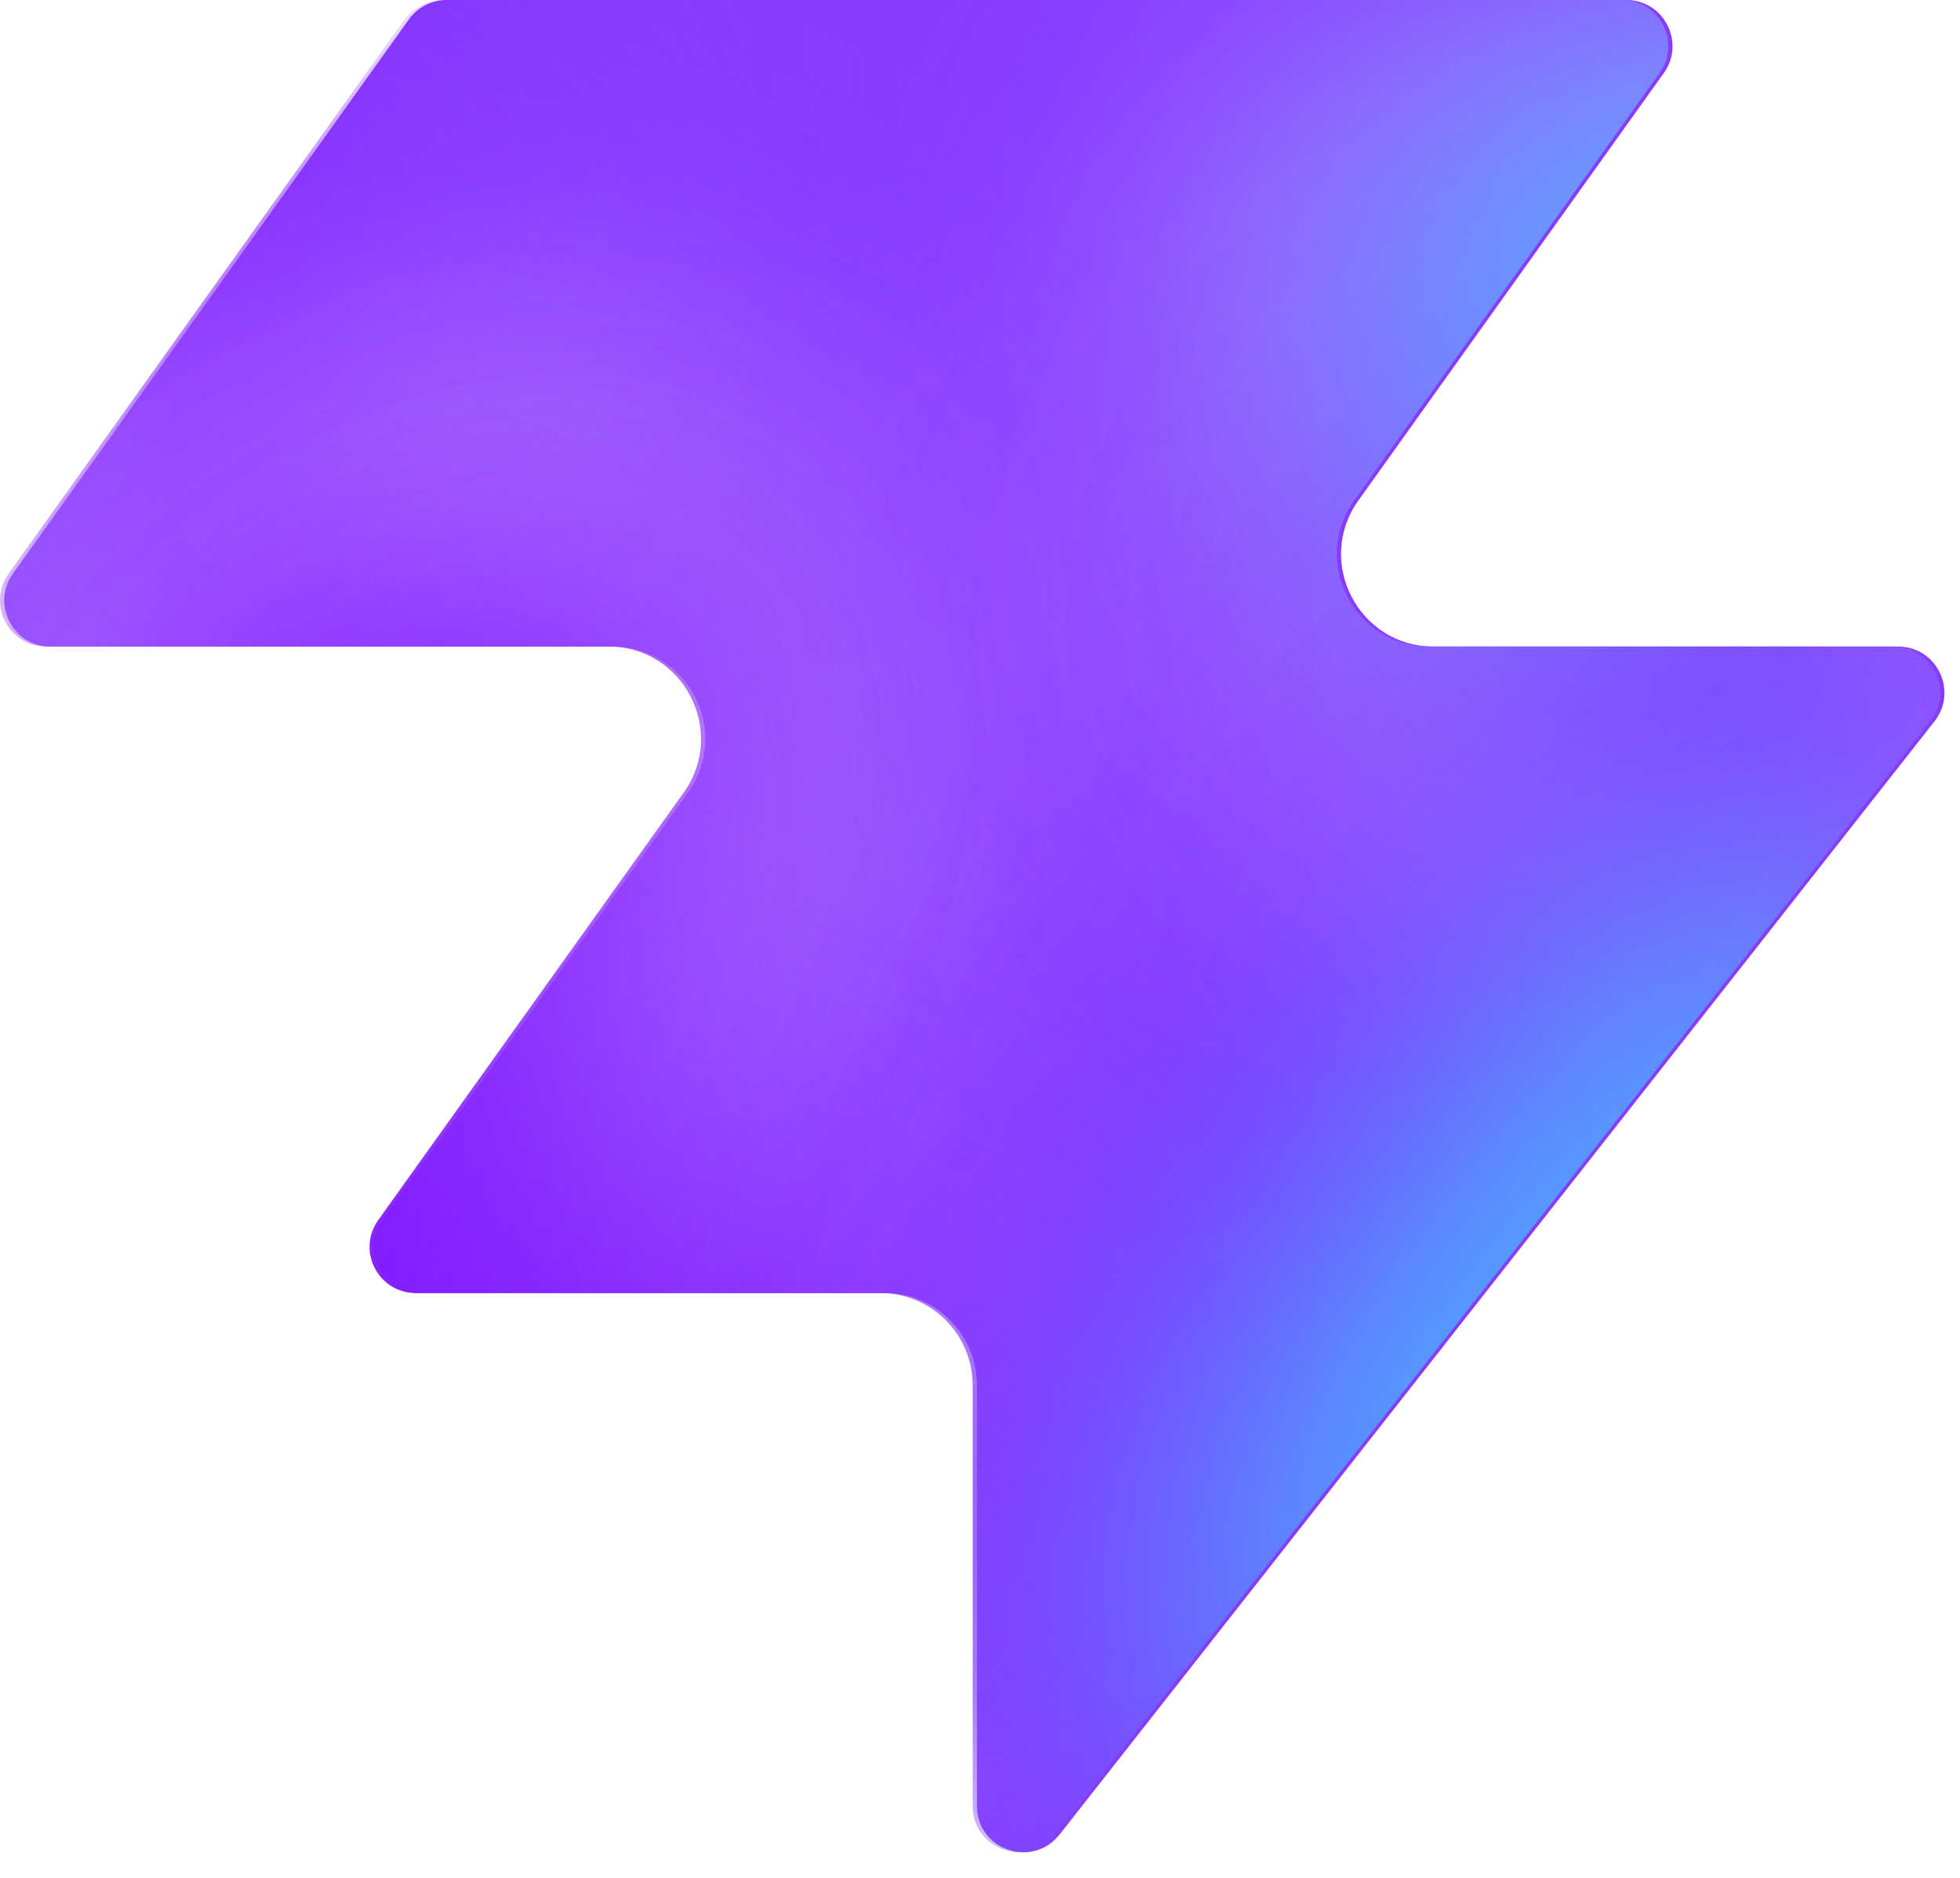
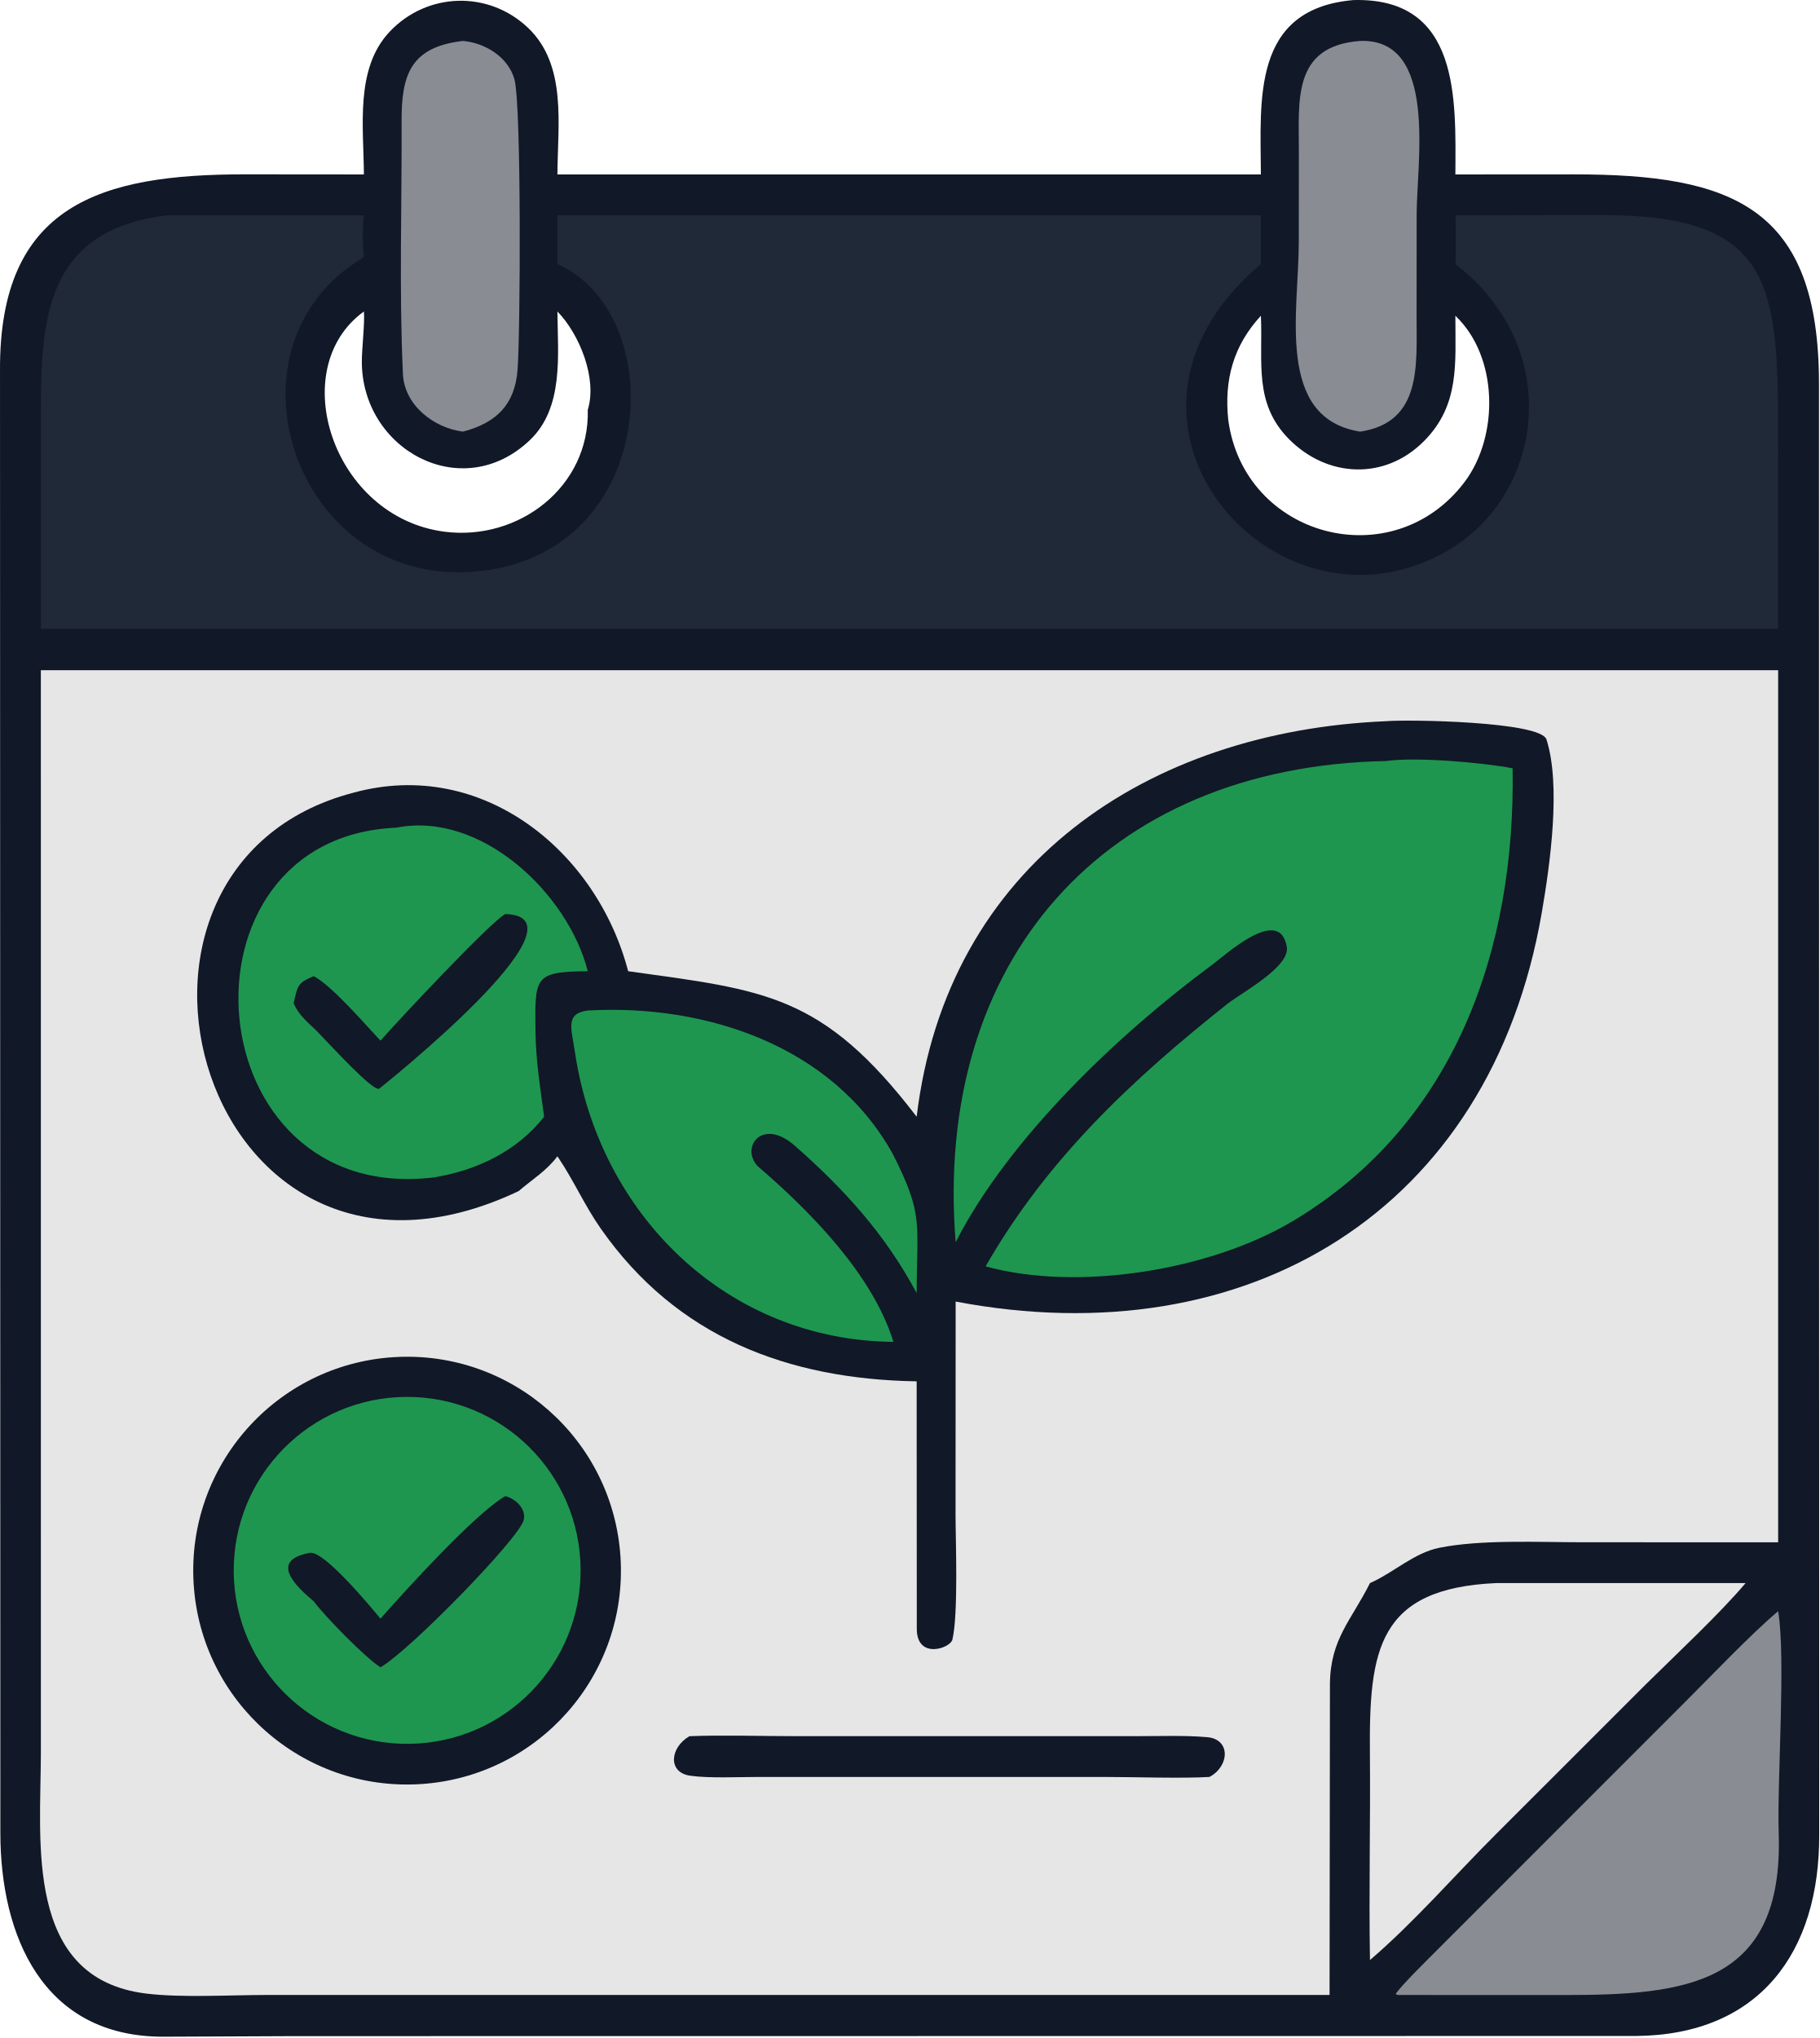
- <svg xmlns="http://www.w3.org/2000/svg" width="48" height="46" fill="none" viewBox="0 0 48 46">
-   <path fill="#863bff" d="M25.946 44.938c-.664.845-2.021.375-2.021-.698V33.937a2.26 2.26 0 0 0-2.262-2.262H10.287c-.92 0-1.456-1.04-.92-1.788l7.48-10.471c1.07-1.497 0-3.578-1.842-3.578H1.237c-.92 0-1.456-1.04-.92-1.788L10.013.474c.214-.297.556-.474.92-.474h28.894c.92 0 1.456 1.04.92 1.788l-7.48 10.471c-1.07 1.498 0 3.579 1.842 3.579h11.377c.943 0 1.473 1.088.89 1.83L25.947 44.94z" style="fill:#863bff;fill:color(display-p3 .525 .23 1);fill-opacity:1" />
-   <mask id="a" width="48" height="46" x="0" y="0" maskUnits="userSpaceOnUse" style="mask-type:alpha">
-     <path fill="#000" d="M25.842 44.938c-.664.844-2.021.375-2.021-.698V33.937a2.26 2.26 0 0 0-2.262-2.262H10.183c-.92 0-1.456-1.04-.92-1.788l7.48-10.471c1.07-1.498 0-3.579-1.842-3.579H1.133c-.92 0-1.456-1.04-.92-1.787L9.91.473c.214-.297.556-.474.92-.474h28.894c.92 0 1.456 1.04.92 1.788l-7.48 10.471c-1.07 1.498 0 3.578 1.842 3.578h11.377c.943 0 1.473 1.088.89 1.832L25.843 44.94z" style="fill:#000;fill-opacity:1" />
-   </mask>
-   <g mask="url(#a)">
-     <g filter="url(#b)">
-       <ellipse cx="5.508" cy="14.704" fill="#ede6ff" rx="5.508" ry="14.704" style="fill:#ede6ff;fill:color(display-p3 .927 .903 1);fill-opacity:1" transform="matrix(.00324 1 1 -.00324 -4.47 31.516)" />
-     </g>
-     <g filter="url(#c)">
-       <ellipse cx="10.399" cy="29.851" fill="#ede6ff" rx="10.399" ry="29.851" style="fill:#ede6ff;fill:color(display-p3 .927 .903 1);fill-opacity:1" transform="matrix(.00324 1 1 -.00324 -39.328 7.883)" />
-     </g>
-     <g filter="url(#d)">
-       <ellipse cx="5.508" cy="30.487" fill="#7e14ff" rx="5.508" ry="30.487" style="fill:#7e14ff;fill:color(display-p3 .492 .077 1);fill-opacity:1" transform="rotate(89.814 -25.913 -14.639)scale(1 -1)" />
-     </g>
-     <g filter="url(#e)">
-       <ellipse cx="5.508" cy="30.599" fill="#7e14ff" rx="5.508" ry="30.599" style="fill:#7e14ff;fill:color(display-p3 .492 .077 1);fill-opacity:1" transform="rotate(89.814 -32.644 -3.334)scale(1 -1)" />
-     </g>
-     <g filter="url(#f)">
-       <ellipse cx="5.508" cy="30.599" fill="#7e14ff" rx="5.508" ry="30.599" style="fill:#7e14ff;fill:color(display-p3 .492 .077 1);fill-opacity:1" transform="matrix(.00324 1 1 -.00324 -34.34 30.47)" />
-     </g>
-     <g filter="url(#g)">
-       <ellipse cx="14.072" cy="22.078" fill="#ede6ff" rx="14.072" ry="22.078" style="fill:#ede6ff;fill:color(display-p3 .927 .903 1);fill-opacity:1" transform="rotate(93.35 24.506 48.493)scale(-1 1)" />
-     </g>
-     <g filter="url(#h)">
-       <ellipse cx="3.47" cy="21.501" fill="#7e14ff" rx="3.47" ry="21.501" style="fill:#7e14ff;fill:color(display-p3 .492 .077 1);fill-opacity:1" transform="rotate(89.009 28.708 47.59)scale(-1 1)" />
-     </g>
-     <g filter="url(#i)">
-       <ellipse cx="3.47" cy="21.501" fill="#7e14ff" rx="3.47" ry="21.501" style="fill:#7e14ff;fill:color(display-p3 .492 .077 1);fill-opacity:1" transform="rotate(89.009 28.708 47.59)scale(-1 1)" />
-     </g>
-     <g filter="url(#j)">
-       <ellipse cx=".387" cy="8.972" fill="#7e14ff" rx="4.407" ry="29.108" style="fill:#7e14ff;fill:color(display-p3 .492 .077 1);fill-opacity:1" transform="rotate(39.51 .387 8.972)" />
-     </g>
-     <g filter="url(#k)">
-       <ellipse cx="47.523" cy="-6.092" fill="#7e14ff" rx="4.407" ry="29.108" style="fill:#7e14ff;fill:color(display-p3 .492 .077 1);fill-opacity:1" transform="rotate(37.892 47.523 -6.092)" />
-     </g>
-     <g filter="url(#l)">
-       <ellipse cx="41.412" cy="6.333" fill="#47bfff" rx="5.971" ry="9.665" style="fill:#47bfff;fill:color(display-p3 .28 .748 1);fill-opacity:1" transform="rotate(37.892 41.412 6.333)" />
-     </g>
-     <g filter="url(#m)">
-       <ellipse cx="-1.879" cy="38.332" fill="#7e14ff" rx="4.407" ry="29.108" style="fill:#7e14ff;fill:color(display-p3 .492 .077 1);fill-opacity:1" transform="rotate(37.892 -1.88 38.332)" />
-     </g>
-     <g filter="url(#n)">
-       <ellipse cx="-1.879" cy="38.332" fill="#7e14ff" rx="4.407" ry="29.108" style="fill:#7e14ff;fill:color(display-p3 .492 .077 1);fill-opacity:1" transform="rotate(37.892 -1.88 38.332)" />
-     </g>
-     <g filter="url(#o)">
-       <ellipse cx="35.651" cy="29.907" fill="#7e14ff" rx="4.407" ry="29.108" style="fill:#7e14ff;fill:color(display-p3 .492 .077 1);fill-opacity:1" transform="rotate(37.892 35.651 29.907)" />
-     </g>
-     <g filter="url(#p)">
-       <ellipse cx="38.418" cy="32.4" fill="#47bfff" rx="5.971" ry="15.297" style="fill:#47bfff;fill:color(display-p3 .28 .748 1);fill-opacity:1" transform="rotate(37.892 38.418 32.4)" />
-     </g>
+ <svg xmlns="http://www.w3.org/2000/svg" width="577" height="646" viewBox="0 0 577 646" fill="none">
+   <g id="Frame 20">
+     <path id="Vector" d="M429.113 0.017C462.957 -0.854 461.513 31.473 461.411 55.295L498.851 55.271C549.415 55.243 576.663 65.641 576.687 121.621L576.755 581.445C576.939 618.855 557.799 644.993 518.717 645.363L93.085 645.411L51.663 645.593C13.423 645.575 0.145 613.423 0.111 581.025L0.003 117.633C-0.357 64.689 32.077 55.243 77.717 55.263L115.369 55.295C115.295 40.231 112.501 21.785 123.485 10.104C135.331 -2.495 154.781 -3.111 167.339 8.752C179.837 20.559 176.801 39.553 176.721 55.295H399.747C399.651 31.689 396.743 2.816 429.113 0.017ZM186.347 129.909C189.413 120.011 183.719 105.891 176.721 98.737C176.849 112.697 178.797 129.279 167.917 139.581C146.401 159.951 114.655 142.509 114.713 114.527C114.721 110.527 115.685 102.277 115.369 98.737C90.255 116.877 105.487 164.055 141.007 168.549C164.485 171.519 186.969 154.305 186.347 129.909ZM399.747 100.093C391.017 109.561 388.065 120.397 389.405 133.115C394.429 170.447 441.571 182.859 464.295 152.823C475.249 138.347 475.135 113.123 461.411 100.093C461.365 115.023 462.907 128.301 451.457 139.825C439.055 152.307 420.877 151.453 408.725 139.261C397.333 127.833 400.423 114.659 399.747 100.093Z" fill="#111827" />
+     <path id="Vector_2" d="M12.951 212.435H563.741V488.877L501.717 488.863C487.807 488.861 469.567 487.929 456.237 490.631C448.423 492.217 441.925 498.335 435.009 501.491L434.331 501.795C428.475 513.549 421.783 519.487 421.639 533.723L421.519 632.361L84.711 632.357C72.777 632.369 57.635 633.293 46.351 631.915C7.501 627.173 12.939 583.641 12.961 555.381L12.951 212.435Z" fill="#E6E6E6" />
+     <path id="Vector_3" d="M439.429 228.607C446.085 228.013 488.465 228.641 490.295 234.401C494.935 248.995 491.439 273.997 488.795 289.313C472.443 384.097 395.273 430.099 302.975 412.565L302.945 480.291C302.947 488.025 303.877 511.551 301.941 519.723C301.287 522.481 290.755 526.073 290.657 516.439L290.615 437.853C249.821 437.183 214.531 423.897 190.415 389.359C185.359 382.117 182.011 374.441 177.225 367.271L176.721 366.521C173.315 371.075 168.847 373.773 164.409 377.563C64.151 425.041 21.713 274.607 112.231 251.221C152.949 240.165 189.231 269.801 199.147 307.849C242.349 313.885 260.727 314.925 290.615 353.975C300.225 273.985 363.999 231.763 439.429 228.607Z" fill="#111827" />
+     <path id="Vector_4" d="M439.429 241.227C448.759 239.865 470.039 241.701 479.555 243.527C480.481 300.457 461.631 356.037 410.045 386.959C384.039 402.549 342.111 409.545 312.471 401.413C331.981 367.367 358.961 342.101 389.405 317.987C394.625 314.101 408.997 306.295 407.967 300.147C405.737 286.823 388.585 302.653 384.223 305.873C354.653 327.699 319.763 360.839 302.975 393.755C295.865 304.815 349.763 242.985 439.429 241.227Z" fill="#22C55E" fill-opacity="0.733" />
+     <path id="Vector_5" d="M125.621 262.361C152.473 256.993 180.081 283.179 186.347 307.849C169.239 308.035 169.549 309.543 169.781 327.369C169.899 336.435 171.317 345.023 172.505 353.975C163.963 364.915 151.109 370.983 137.651 373.199C61.669 382.495 52.863 265.439 125.621 262.361Z" fill="#22C55E" fill-opacity="0.733" />
+     <path id="Vector_6" d="M160.197 289.735C188.883 290.541 120.241 345.089 120.189 345.105C117.973 345.853 104.483 330.919 100.283 326.659C97.467 323.963 94.585 321.585 93.085 317.987C94.401 312.545 94.155 311.611 99.477 309.413C105.259 312.501 115.657 324.593 120.633 329.869C126.009 323.707 155.531 292.179 160.197 289.735Z" fill="#111827" />
+     <path id="Vector_7" d="M186.347 320.309C223.557 318.201 263.949 331.349 283.063 365.809C292.857 385.277 290.671 387.185 290.615 409.879C280.621 391.219 267.779 377.081 251.979 363.165C241.673 354.087 234.661 363.635 240.175 369.617C256.799 383.893 276.641 403.945 283.253 425.345C230.505 424.867 189.897 385.099 182.247 333.331C181.167 326.025 179.097 321.245 186.347 320.309Z" fill="#22C55E" fill-opacity="0.733" />
+     <path id="Vector_8" d="M124.979 430.181C162.301 427.929 194.399 456.319 196.725 493.637C199.051 530.955 170.723 563.111 133.411 565.511C95.993 567.917 63.727 539.493 61.395 502.069C59.063 464.647 87.551 432.437 124.979 430.181Z" fill="#111827" />
+     <path id="Vector_9" d="M128.915 442.785C159.155 442.691 183.797 467.035 184.071 497.275C184.345 527.515 160.147 552.301 129.909 552.755C99.417 553.211 74.377 528.765 74.101 498.271C73.825 467.775 98.419 442.881 128.915 442.785Z" fill="#22C55E" fill-opacity="0.733" />
+     <path id="Vector_10" d="M160.197 474.239C163.359 474.975 167.021 478.355 166.007 481.923C164.315 487.877 129.999 523.097 120.633 528.491C115.969 525.633 102.805 512.131 99.477 507.591C93.825 502.865 85.127 494.605 98.217 492.217C102.711 491.397 117.517 509.359 120.633 513.081C128.489 504.167 150.687 479.701 160.197 474.239Z" fill="#111827" />
+     <path id="Vector_11" d="M218.569 550.339C228.545 549.921 241.457 550.323 251.717 550.321L360.563 550.323C367.649 550.325 375.767 550.029 382.771 550.651C390.215 551.311 389.833 559.839 383.453 563.249C375.073 563.775 359.693 563.263 350.875 563.263L240.295 563.259C234.061 563.257 224.805 563.713 218.813 562.863C211.647 561.845 212.361 553.957 218.569 550.339Z" fill="#111827" />
+     <path id="Vector_12" d="M461.411 68.239L507.013 68.163C561.769 67.947 563.757 89.339 563.745 138.081L563.741 199.343H12.951V136.033C12.905 103.973 12.397 73.105 53.015 68.239H115.369C114.865 73.401 114.955 76.397 115.369 81.541C69.003 108.831 92.213 182.867 146.781 181.355C208.773 179.635 213.575 99.995 176.721 83.713V68.239H399.747V83.713C340.397 133.793 404.927 206.121 459.027 174.493C484.985 159.317 492.227 125.061 476.417 100.093C471.829 93.043 468.025 88.923 461.411 83.713C461.627 78.233 461.555 73.693 461.411 68.239Z" fill="#1F2937" />
+     <path id="Vector_13" d="M563.741 510.699C566.221 525.373 563.377 564.077 563.921 581.225C565.443 629.241 534.423 632.391 495.833 632.381L443.129 632.361L442.477 632.067C443.871 629.725 452.813 620.929 455.409 618.317L534.259 539.467C542.739 531.019 554.911 518.169 563.741 510.699Z" fill="#DBDBDB" fill-opacity="0.592" />
+     <path id="Vector_14" d="M474.397 501.795H553.421C545.613 511.123 530.987 524.823 521.919 533.767L474.397 581.263C461.143 594.475 448.499 609.147 434.331 621.297C433.965 599.523 434.503 577.533 434.311 555.743C434.023 522.783 436.907 503.487 474.397 501.795Z" fill="#E6E6E6" />
+     <path id="Vector_15" d="M431.225 12.973C455.949 12.105 449.139 51.445 449.135 67.985L449.109 100.259C449.085 115.763 450.855 133.887 431.225 136.819C404.277 132.569 411.759 98.643 411.763 76.801L411.787 48.637C411.843 32.107 409.443 14.597 431.225 12.973Z" fill="#DBDBDB" fill-opacity="0.592" />
+     <path id="Vector_16" d="M146.789 12.973C153.831 13.597 161.197 18.103 163.119 25.241C165.333 33.463 164.981 106.185 164.077 117.345C163.197 128.197 157.495 133.977 146.789 136.819C137.503 135.655 128.201 128.443 127.741 118.539C126.503 91.931 127.437 65.057 127.321 38.405C127.255 23.561 130.267 14.865 146.789 12.973Z" fill="#DBDBDB" fill-opacity="0.592" />
  </g>
-   <defs>
-     <filter id="b" width="60.045" height="41.654" x="-19.77" y="16.149" color-interpolation-filters="sRGB" filterUnits="userSpaceOnUse">
-       <feFlood flood-opacity="0" result="BackgroundImageFix" />
-       <feBlend in="SourceGraphic" in2="BackgroundImageFix" result="shape" />
-       <feGaussianBlur result="effect1_foregroundBlur_2002_17158" stdDeviation="7.659" />
-     </filter>
-     <filter id="c" width="90.34" height="51.437" x="-54.613" y="-7.533" color-interpolation-filters="sRGB" filterUnits="userSpaceOnUse">
-       <feFlood flood-opacity="0" result="BackgroundImageFix" />
-       <feBlend in="SourceGraphic" in2="BackgroundImageFix" result="shape" />
-       <feGaussianBlur result="effect1_foregroundBlur_2002_17158" stdDeviation="7.659" />
-     </filter>
-     <filter id="d" width="79.355" height="29.4" x="-49.64" y="2.03" color-interpolation-filters="sRGB" filterUnits="userSpaceOnUse">
-       <feFlood flood-opacity="0" result="BackgroundImageFix" />
-       <feBlend in="SourceGraphic" in2="BackgroundImageFix" result="shape" />
-       <feGaussianBlur result="effect1_foregroundBlur_2002_17158" stdDeviation="4.596" />
-     </filter>
-     <filter id="e" width="79.579" height="29.4" x="-45.045" y="20.029" color-interpolation-filters="sRGB" filterUnits="userSpaceOnUse">
-       <feFlood flood-opacity="0" result="BackgroundImageFix" />
-       <feBlend in="SourceGraphic" in2="BackgroundImageFix" result="shape" />
-       <feGaussianBlur result="effect1_foregroundBlur_2002_17158" stdDeviation="4.596" />
-     </filter>
-     <filter id="f" width="79.579" height="29.4" x="-43.513" y="21.178" color-interpolation-filters="sRGB" filterUnits="userSpaceOnUse">
-       <feFlood flood-opacity="0" result="BackgroundImageFix" />
-       <feBlend in="SourceGraphic" in2="BackgroundImageFix" result="shape" />
-       <feGaussianBlur result="effect1_foregroundBlur_2002_17158" stdDeviation="4.596" />
-     </filter>
-     <filter id="g" width="74.749" height="58.852" x="15.756" y="-17.901" color-interpolation-filters="sRGB" filterUnits="userSpaceOnUse">
-       <feFlood flood-opacity="0" result="BackgroundImageFix" />
-       <feBlend in="SourceGraphic" in2="BackgroundImageFix" result="shape" />
-       <feGaussianBlur result="effect1_foregroundBlur_2002_17158" stdDeviation="7.659" />
-     </filter>
-     <filter id="h" width="61.377" height="25.362" x="23.548" y="2.284" color-interpolation-filters="sRGB" filterUnits="userSpaceOnUse">
-       <feFlood flood-opacity="0" result="BackgroundImageFix" />
-       <feBlend in="SourceGraphic" in2="BackgroundImageFix" result="shape" />
-       <feGaussianBlur result="effect1_foregroundBlur_2002_17158" stdDeviation="4.596" />
-     </filter>
-     <filter id="i" width="61.377" height="25.362" x="23.548" y="2.284" color-interpolation-filters="sRGB" filterUnits="userSpaceOnUse">
-       <feFlood flood-opacity="0" result="BackgroundImageFix" />
-       <feBlend in="SourceGraphic" in2="BackgroundImageFix" result="shape" />
-       <feGaussianBlur result="effect1_foregroundBlur_2002_17158" stdDeviation="4.596" />
-     </filter>
-     <filter id="j" width="56.045" height="63.649" x="-27.636" y="-22.853" color-interpolation-filters="sRGB" filterUnits="userSpaceOnUse">
-       <feFlood flood-opacity="0" result="BackgroundImageFix" />
-       <feBlend in="SourceGraphic" in2="BackgroundImageFix" result="shape" />
-       <feGaussianBlur result="effect1_foregroundBlur_2002_17158" stdDeviation="4.596" />
-     </filter>
-     <filter id="k" width="54.814" height="64.646" x="20.116" y="-38.415" color-interpolation-filters="sRGB" filterUnits="userSpaceOnUse">
-       <feFlood flood-opacity="0" result="BackgroundImageFix" />
-       <feBlend in="SourceGraphic" in2="BackgroundImageFix" result="shape" />
-       <feGaussianBlur result="effect1_foregroundBlur_2002_17158" stdDeviation="4.596" />
-     </filter>
-     <filter id="l" width="33.541" height="35.313" x="24.641" y="-11.323" color-interpolation-filters="sRGB" filterUnits="userSpaceOnUse">
-       <feFlood flood-opacity="0" result="BackgroundImageFix" />
-       <feBlend in="SourceGraphic" in2="BackgroundImageFix" result="shape" />
-       <feGaussianBlur result="effect1_foregroundBlur_2002_17158" stdDeviation="4.596" />
-     </filter>
-     <filter id="m" width="54.814" height="64.646" x="-29.286" y="6.009" color-interpolation-filters="sRGB" filterUnits="userSpaceOnUse">
-       <feFlood flood-opacity="0" result="BackgroundImageFix" />
-       <feBlend in="SourceGraphic" in2="BackgroundImageFix" result="shape" />
-       <feGaussianBlur result="effect1_foregroundBlur_2002_17158" stdDeviation="4.596" />
-     </filter>
-     <filter id="n" width="54.814" height="64.646" x="-29.286" y="6.009" color-interpolation-filters="sRGB" filterUnits="userSpaceOnUse">
-       <feFlood flood-opacity="0" result="BackgroundImageFix" />
-       <feBlend in="SourceGraphic" in2="BackgroundImageFix" result="shape" />
-       <feGaussianBlur result="effect1_foregroundBlur_2002_17158" stdDeviation="4.596" />
-     </filter>
-     <filter id="o" width="54.814" height="64.646" x="8.244" y="-2.416" color-interpolation-filters="sRGB" filterUnits="userSpaceOnUse">
-       <feFlood flood-opacity="0" result="BackgroundImageFix" />
-       <feBlend in="SourceGraphic" in2="BackgroundImageFix" result="shape" />
-       <feGaussianBlur result="effect1_foregroundBlur_2002_17158" stdDeviation="4.596" />
-     </filter>
-     <filter id="p" width="39.409" height="43.623" x="18.713" y="10.588" color-interpolation-filters="sRGB" filterUnits="userSpaceOnUse">
-       <feFlood flood-opacity="0" result="BackgroundImageFix" />
-       <feBlend in="SourceGraphic" in2="BackgroundImageFix" result="shape" />
-       <feGaussianBlur result="effect1_foregroundBlur_2002_17158" stdDeviation="4.596" />
-     </filter>
-   </defs>
</svg>
